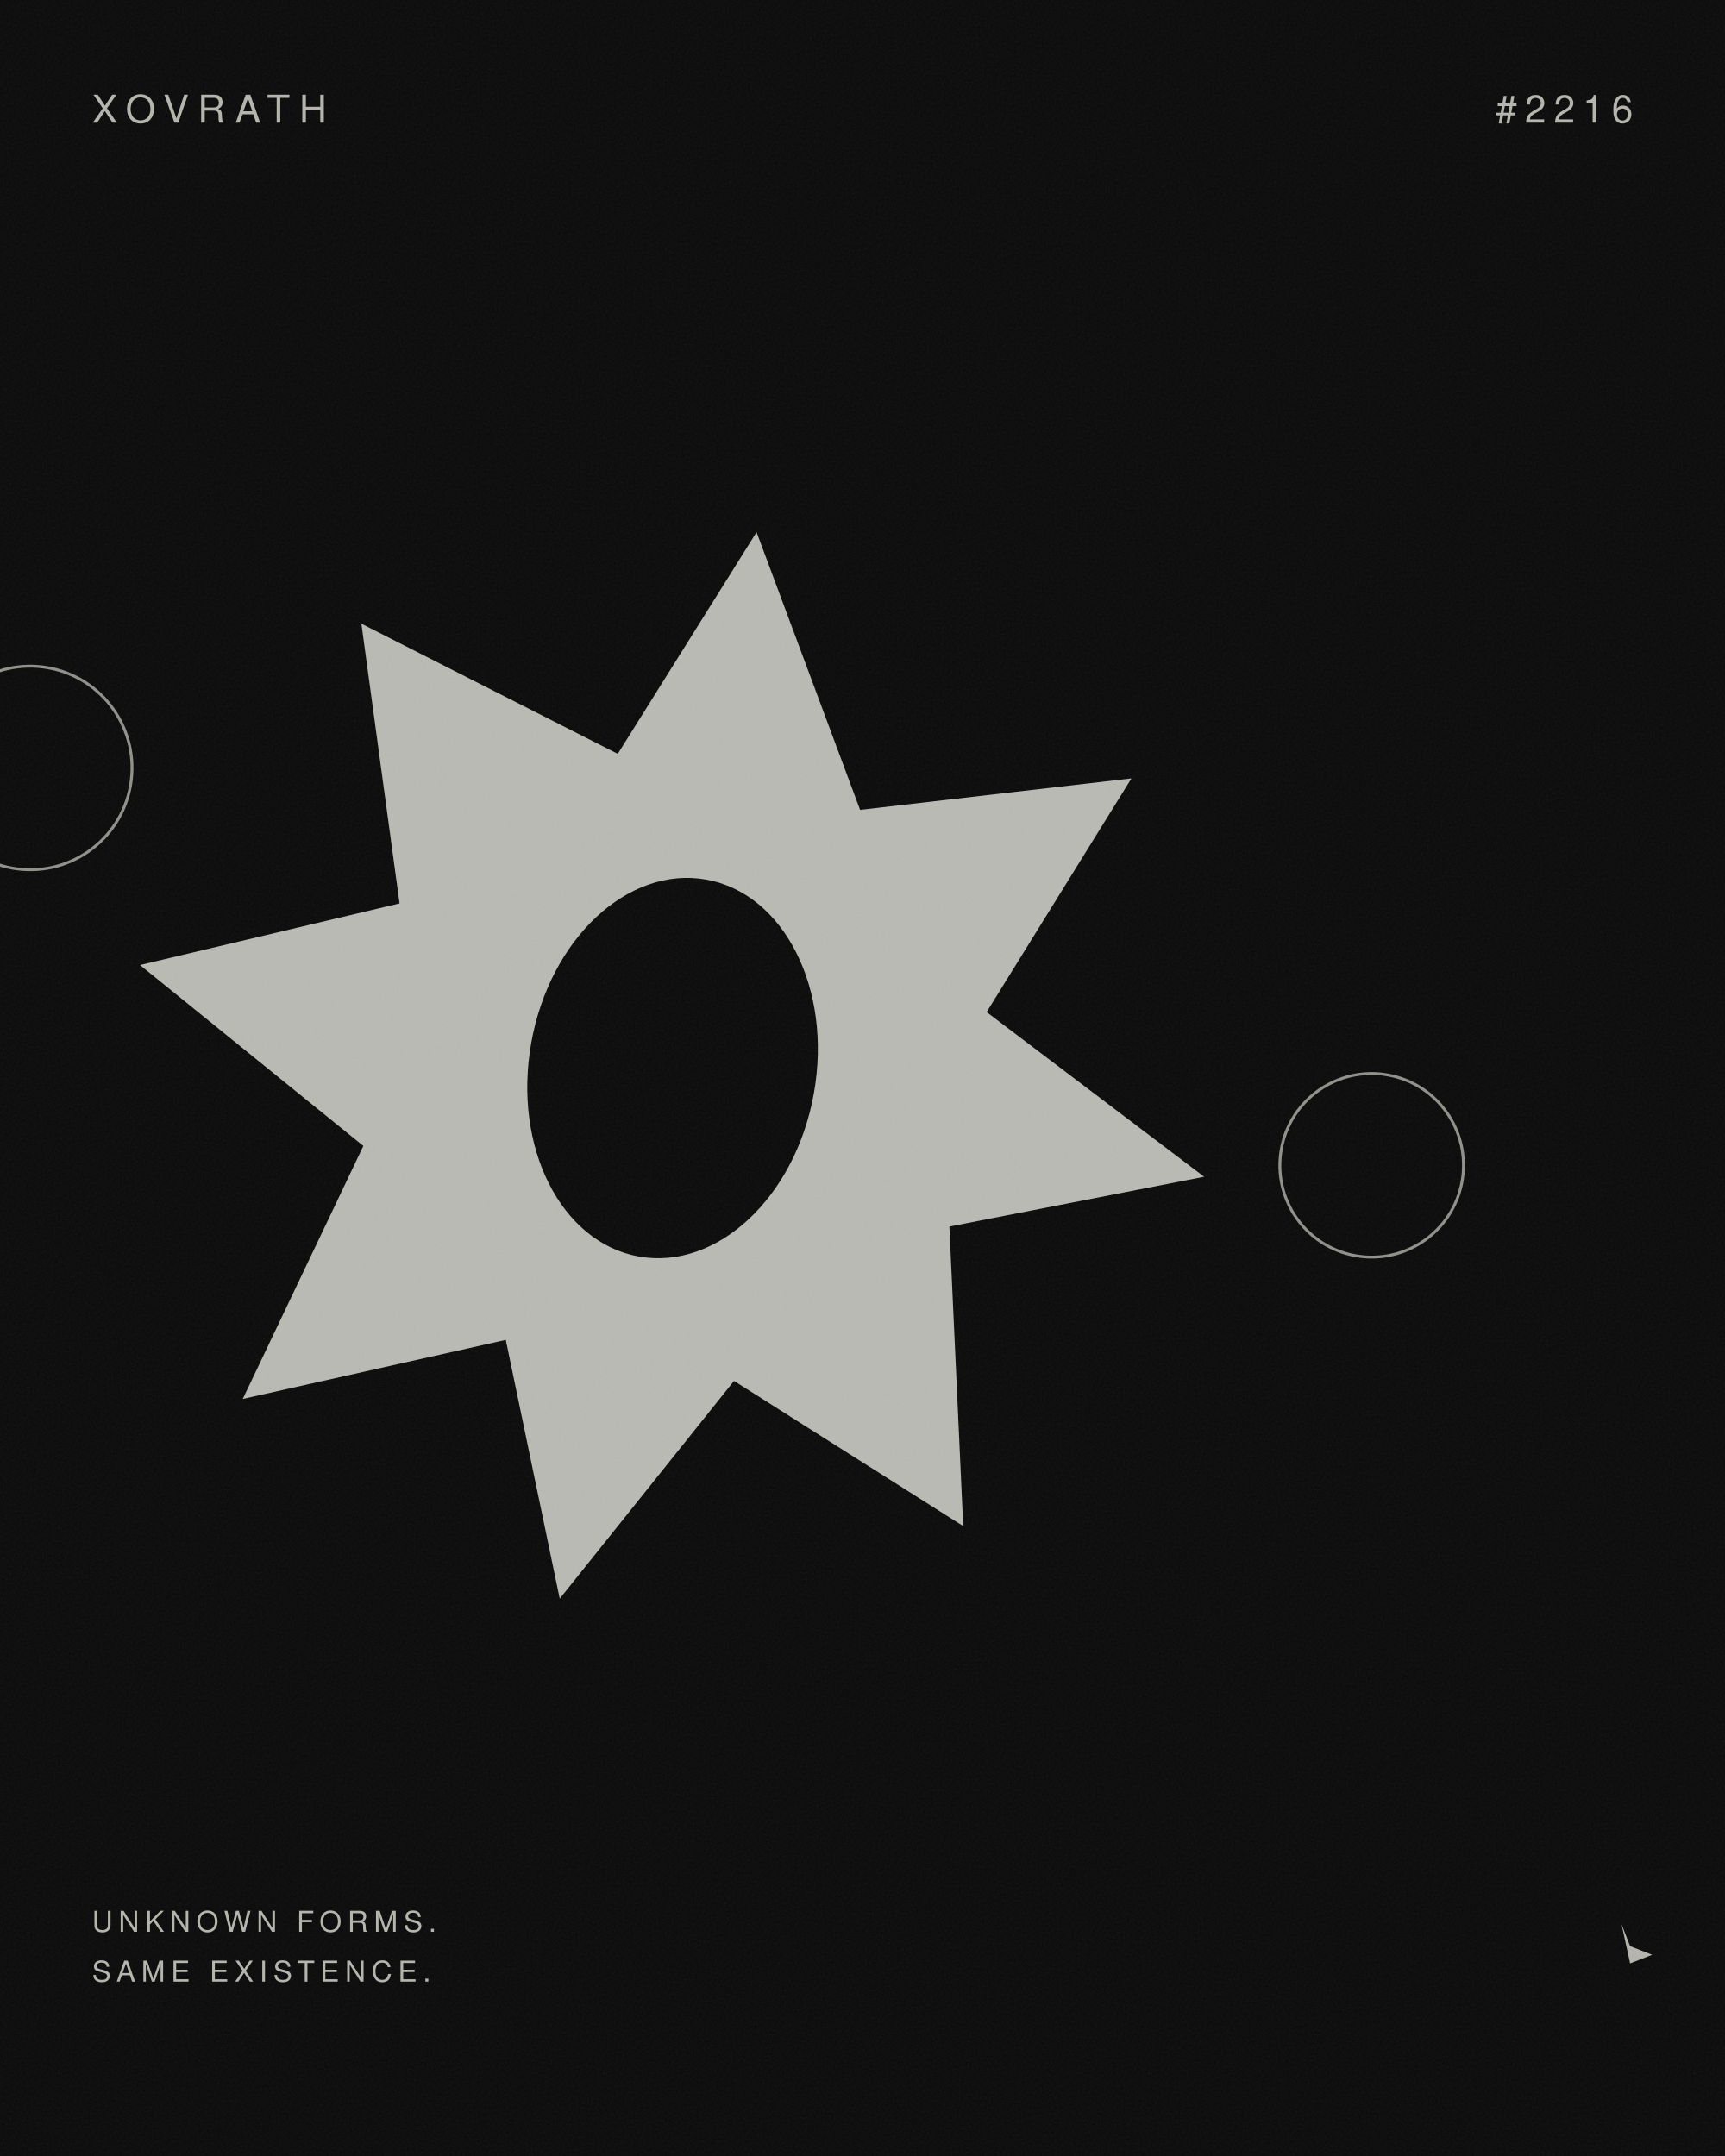
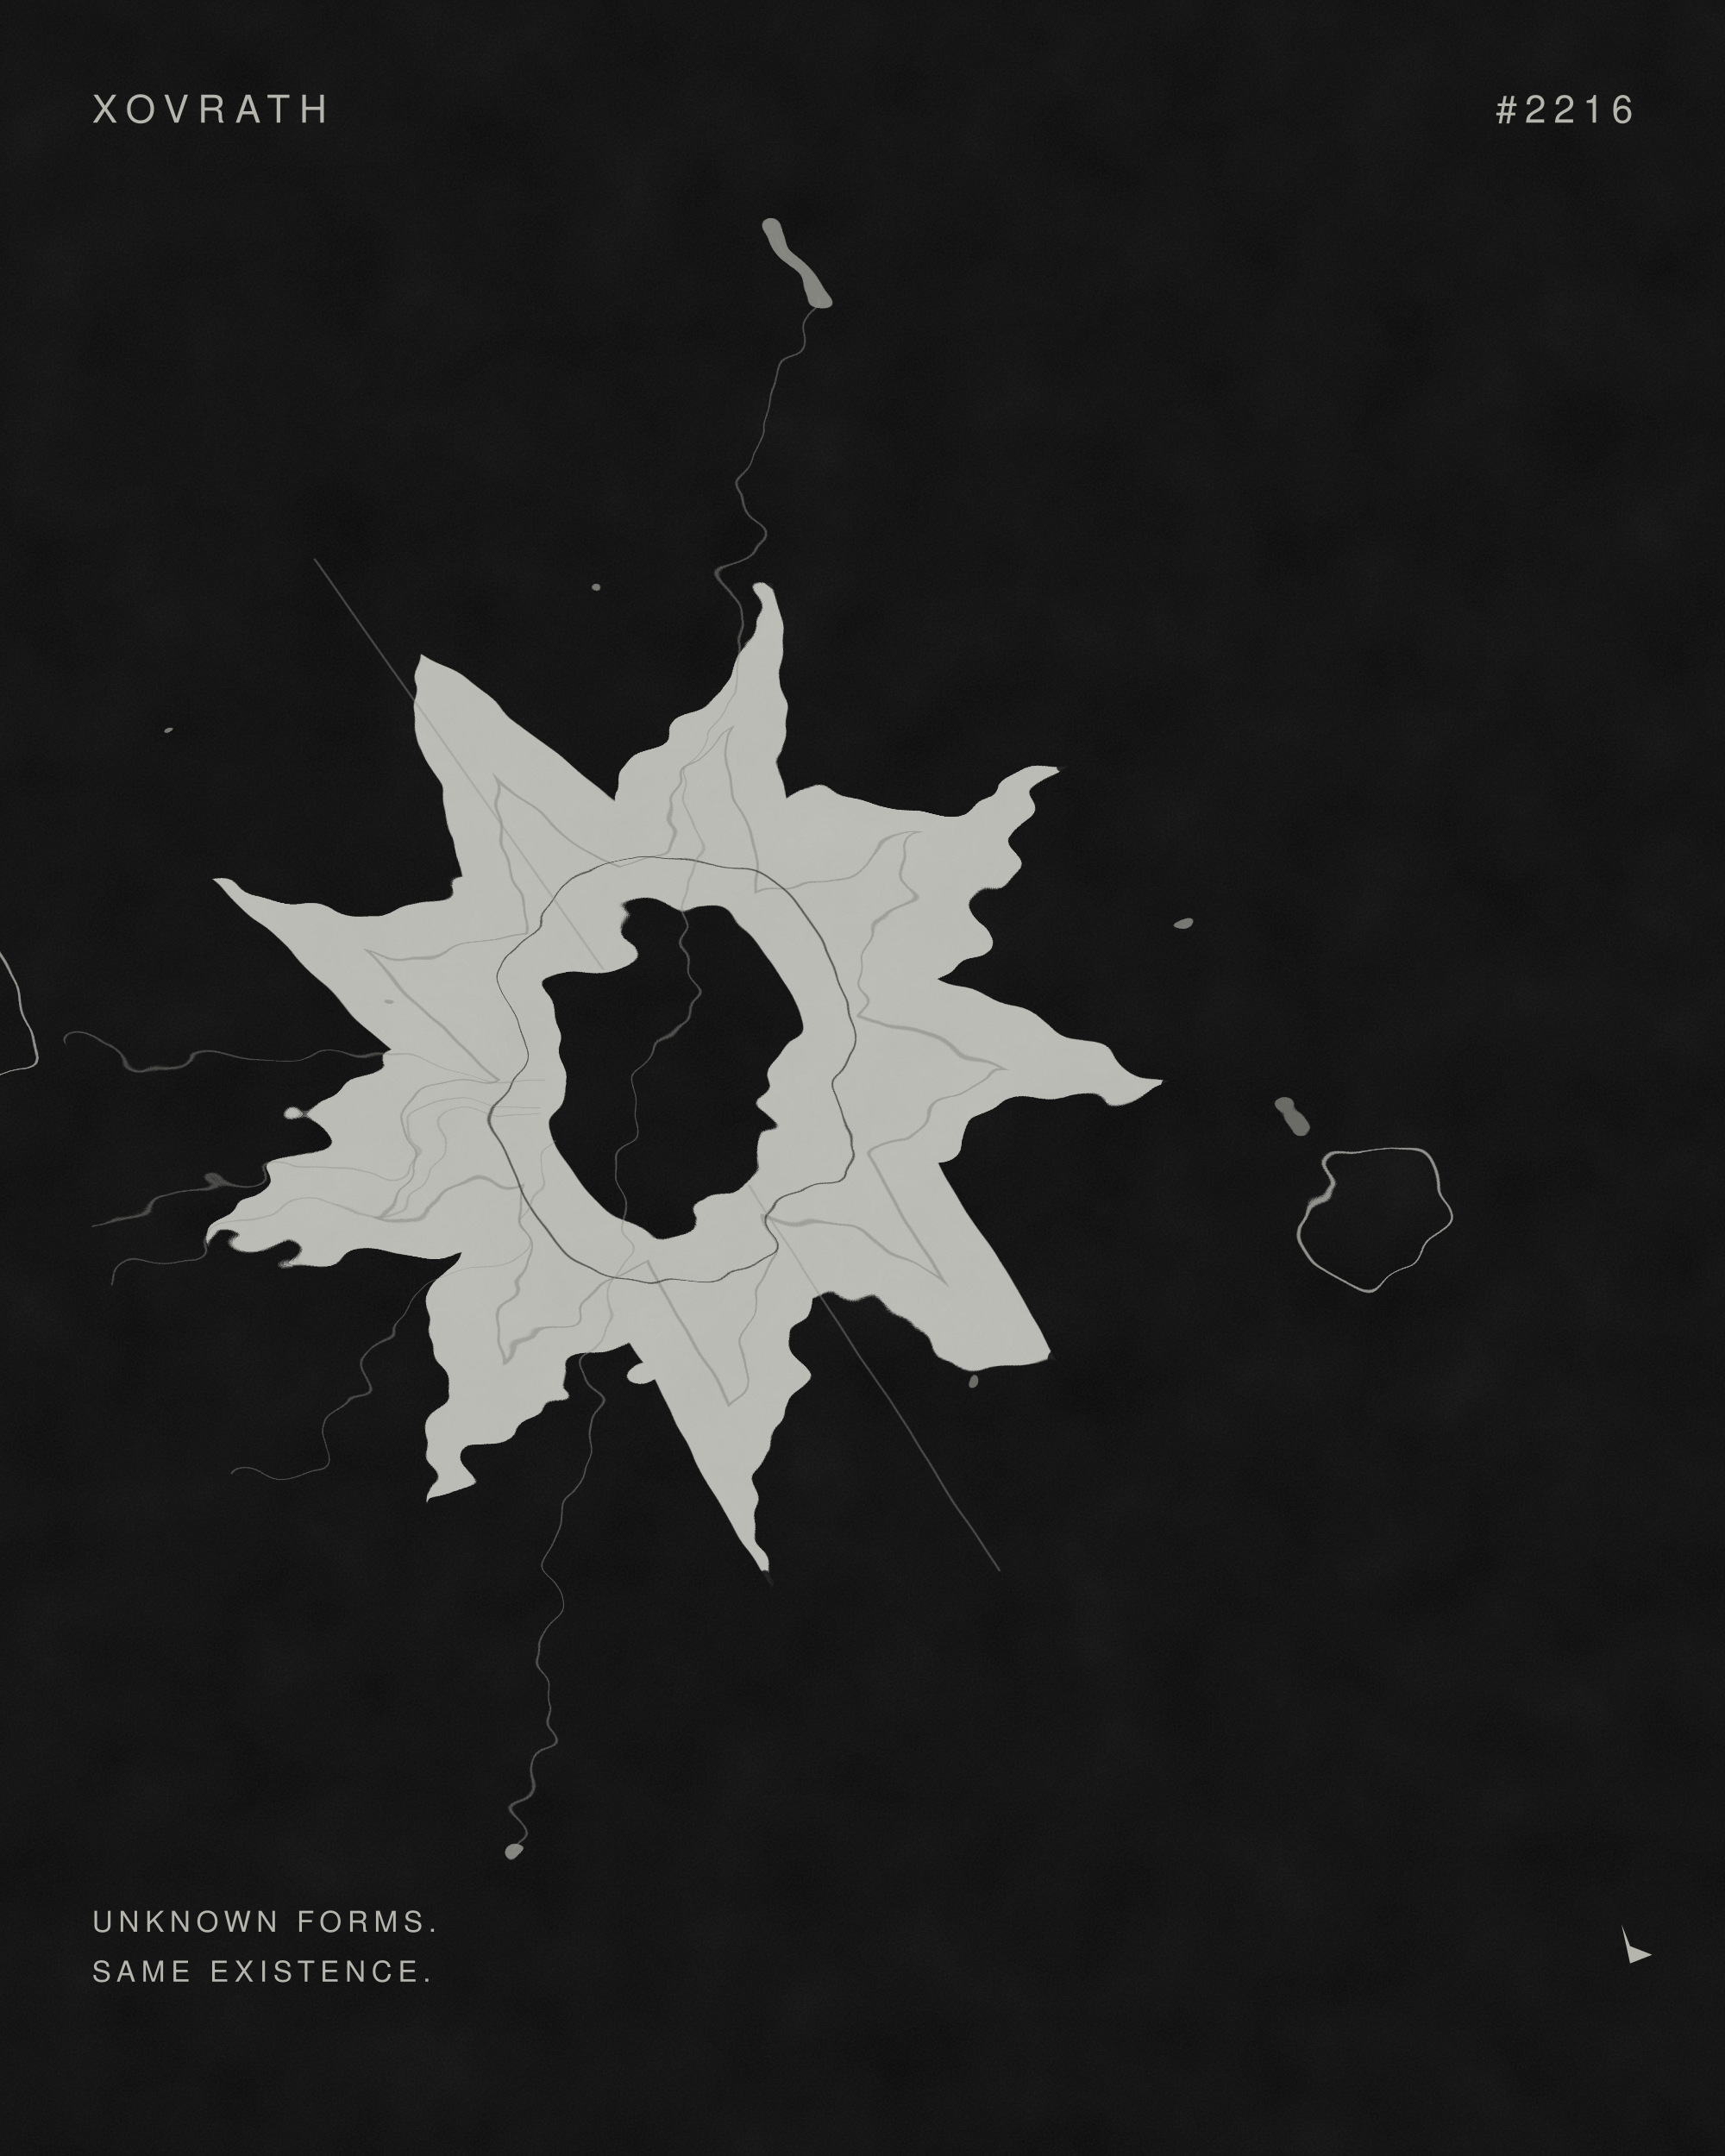
<svg xmlns="http://www.w3.org/2000/svg" viewBox="0 0 900 1125" width="900" height="1125">
+   <defs>
+     <filter id="warp" x="-20%" y="-20%" width="140%" height="140%">
+       <feTurbulence type="fractalNoise" baseFrequency="0.012 0.02" numOctaves="3" seed="82" result="n" />
+       <feDisplacementMap in="SourceGraphic" in2="n" scale="55" />
+     </filter>
+     <filter id="g">
+       <feTurbulence type="fractalNoise" baseFrequency="0.9" numOctaves="2" stitchTiles="stitch" />
+       <feColorMatrix type="saturate" values="0" />
+     </filter>
+     <filter id="g2">
+       <feTurbulence type="fractalNoise" baseFrequency="0.02" numOctaves="4" seed="3" stitchTiles="stitch" />
+       <feColorMatrix type="saturate" values="0" />
+     </filter>
+   </defs>
  <rect width="900" height="1125" fill="#0a0a0b" />
  <g transform="rotate(10.1 450 545)">
-     <polygon points="637.6,581.7 511.3,630.6 545.8,783.2 414.8,729.6 345.2,857.4 293.8,729.4 164.1,783.8 202.9,642.8 71.6,570.3 199.3,514.9 154.1,374.7 297.7,418.1 348.7,291.5 427.3,424.7 563.8,383.7 510.8,517" fill="#c9c9c2" fill-opacity="0.92" />
-     <ellipse cx="354.6" cy="574.5" rx="74.9" ry="99.9" fill="#0a0a0b" />
-     <circle cx="-2.8" cy="479.1" r="53.1" fill="none" stroke="#c9c9c2" stroke-width="1.5" opacity="0.7" />
-     <circle cx="722.6" cy="560.5" r="47.9" fill="none" stroke="#c9c9c2" stroke-width="1.5" opacity="0.7" />
+     <g filter="url(#warp)">
+       <polygon points="360.2,314.9 398.8,435.9 528.7,381.8 482,504.1 611.5,536.5 498.3,597.5 584.4,695.4 451,683.5 440.4,819.5 357.9,719.9 266.2,818.6 257.1,682.4 132.1,708.2 210.3,592.6 100.9,519.6 231.2,497.5 182.7,380 298.4,440.3" fill="#c9c9c2" fill-opacity="0.93" />
+       <polygon points="358.4,398 384.7,480.2 473,443.5 441.2,526.6 529.3,548.6 452.3,590.1 510.9,656.7 420.2,648.6 413,741.1 356.9,673.4 294.5,740.5 288.3,647.9 203.3,665.4 256.5,586.8 182.1,537.2 270.7,522.1 237.7,442.2 316.4,483.2" fill="none" stroke="#8f8f88" stroke-width="1.5" opacity="0.65" />
+       <ellipse cx="354.6" cy="574.5" rx="61.1" ry="84.4" fill="#0a0a0b" />
+       <ellipse cx="354.6" cy="574.5" rx="90.2" ry="113.5" fill="none" stroke="#0a0a0b" stroke-width="1" opacity="0.6" />
+       <line x1="282.7" y1="585.1" x2="43.4" y2="620.6" stroke="#8f8f88" stroke-width="1" opacity="0.45" />
+       <line x1="292.2" y1="611.7" x2="84.4" y2="735.5" stroke="#8f8f88" stroke-width="1" opacity="0.45" />
+       <line x1="288.8" y1="605.4" x2="69.9" y2="708.2" stroke="#8f8f88" stroke-width="1" opacity="0.45" />
+       <line x1="312.7" y1="633.9" x2="173.2" y2="831.5" stroke="#8f8f88" stroke-width="1" opacity="0.45" />
+       <line x1="404.4" y1="627.5" x2="569.8" y2="804" stroke="#8f8f88" stroke-width="1" opacity="0.45" />
+       <line x1="303" y1="523.2" x2="131.3" y2="352.9" stroke="#8f8f88" stroke-width="1" opacity="0.45" />
+       <circle cx="-20.2" cy="616.7" r="41.2" fill="none" stroke="#c9c9c2" stroke-width="1.5" opacity="0.7" />
+       <circle cx="724.1" cy="581.1" r="40.7" fill="none" stroke="#c9c9c2" stroke-width="1.5" opacity="0.7" />
+       <circle cx="360.2" cy="314.9" r="3.5" fill="#0a0a0b" opacity="0.9" />
+       <circle cx="528.7" cy="381.8" r="5.6" fill="#0a0a0b" opacity="0.9" />
+       <circle cx="611.5" cy="536.5" r="4.4" fill="#0a0a0b" opacity="0.9" />
+       <circle cx="584.4" cy="695.4" r="5.2" fill="#0a0a0b" opacity="0.9" />
+       <circle cx="440.4" cy="819.5" r="4.4" fill="#0a0a0b" opacity="0.9" />
+       <line x1="343.7" y1="150" x2="343.7" y2="990" stroke="#8f8f88" stroke-width="1" opacity="0.5" />
+       <circle cx="343.7" cy="150" r="5.7" fill="#8f8f88" opacity="0.9" />
+       <circle cx="343.7" cy="990" r="5" fill="#8f8f88" opacity="0.9" />
+       <circle cx="605.4" cy="454.9" r="5" fill="#8f8f88" opacity="0.8" />
+       <circle cx="524.3" cy="694.6" r="3.2" fill="#8f8f88" opacity="0.7" />
+       <circle cx="678.1" cy="542.9" r="4.6" fill="#8f8f88" opacity="0.7" />
+       <circle cx="191.2" cy="554.6" r="2" fill="#8f8f88" opacity="0.7" />
+       <circle cx="67.2" cy="449.4" r="2.3" fill="#8f8f88" opacity="0.8" />
+       <circle cx="273.5" cy="336.6" r="2.1" fill="#8f8f88" opacity="0.8" />
+     </g>
  </g>
-   <filter id="g">
-     <feTurbulence type="fractalNoise" baseFrequency="0.9" numOctaves="2" stitchTiles="stitch" />
-     <feColorMatrix type="saturate" values="0" />
-   </filter>
-   <rect width="900" height="1125" filter="url(#g)" opacity="0.06" />
+   <rect width="900" height="1125" filter="url(#g)" opacity="0.07" />
+   <rect width="900" height="1125" filter="url(#g2)" opacity="0.06" />
  <text x="48" y="64" font-family="Helvetica, Arial, sans-serif" font-size="20" letter-spacing="5" fill="#b5b5ae">XOVRATH</text>
  <text x="852" y="64" text-anchor="end" font-family="Helvetica, Arial, sans-serif" font-size="20" letter-spacing="4" fill="#b5b5ae">#2216</text>
  <text x="48" y="1008" font-family="Helvetica, Arial, sans-serif" font-size="15" letter-spacing="3" fill="#b5b5ae">UNKNOWN FORMS.</text>
  <text x="48" y="1034" font-family="Helvetica, Arial, sans-serif" font-size="15" letter-spacing="3" fill="#b5b5ae">SAME EXISTENCE.</text>
  <path d="M 846 1004 L 850.5 1015.5 L 862 1020 L 850.5 1024.5 Z" fill="#b5b5ae" />
</svg>
